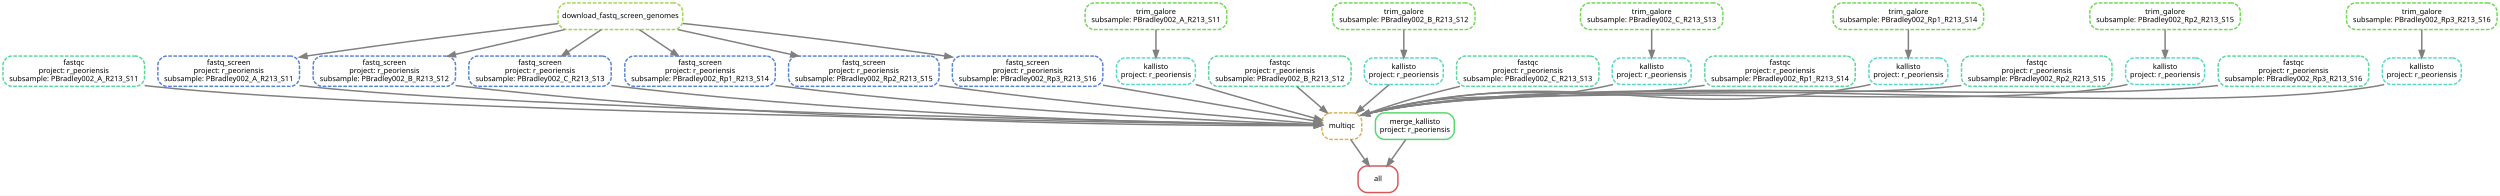
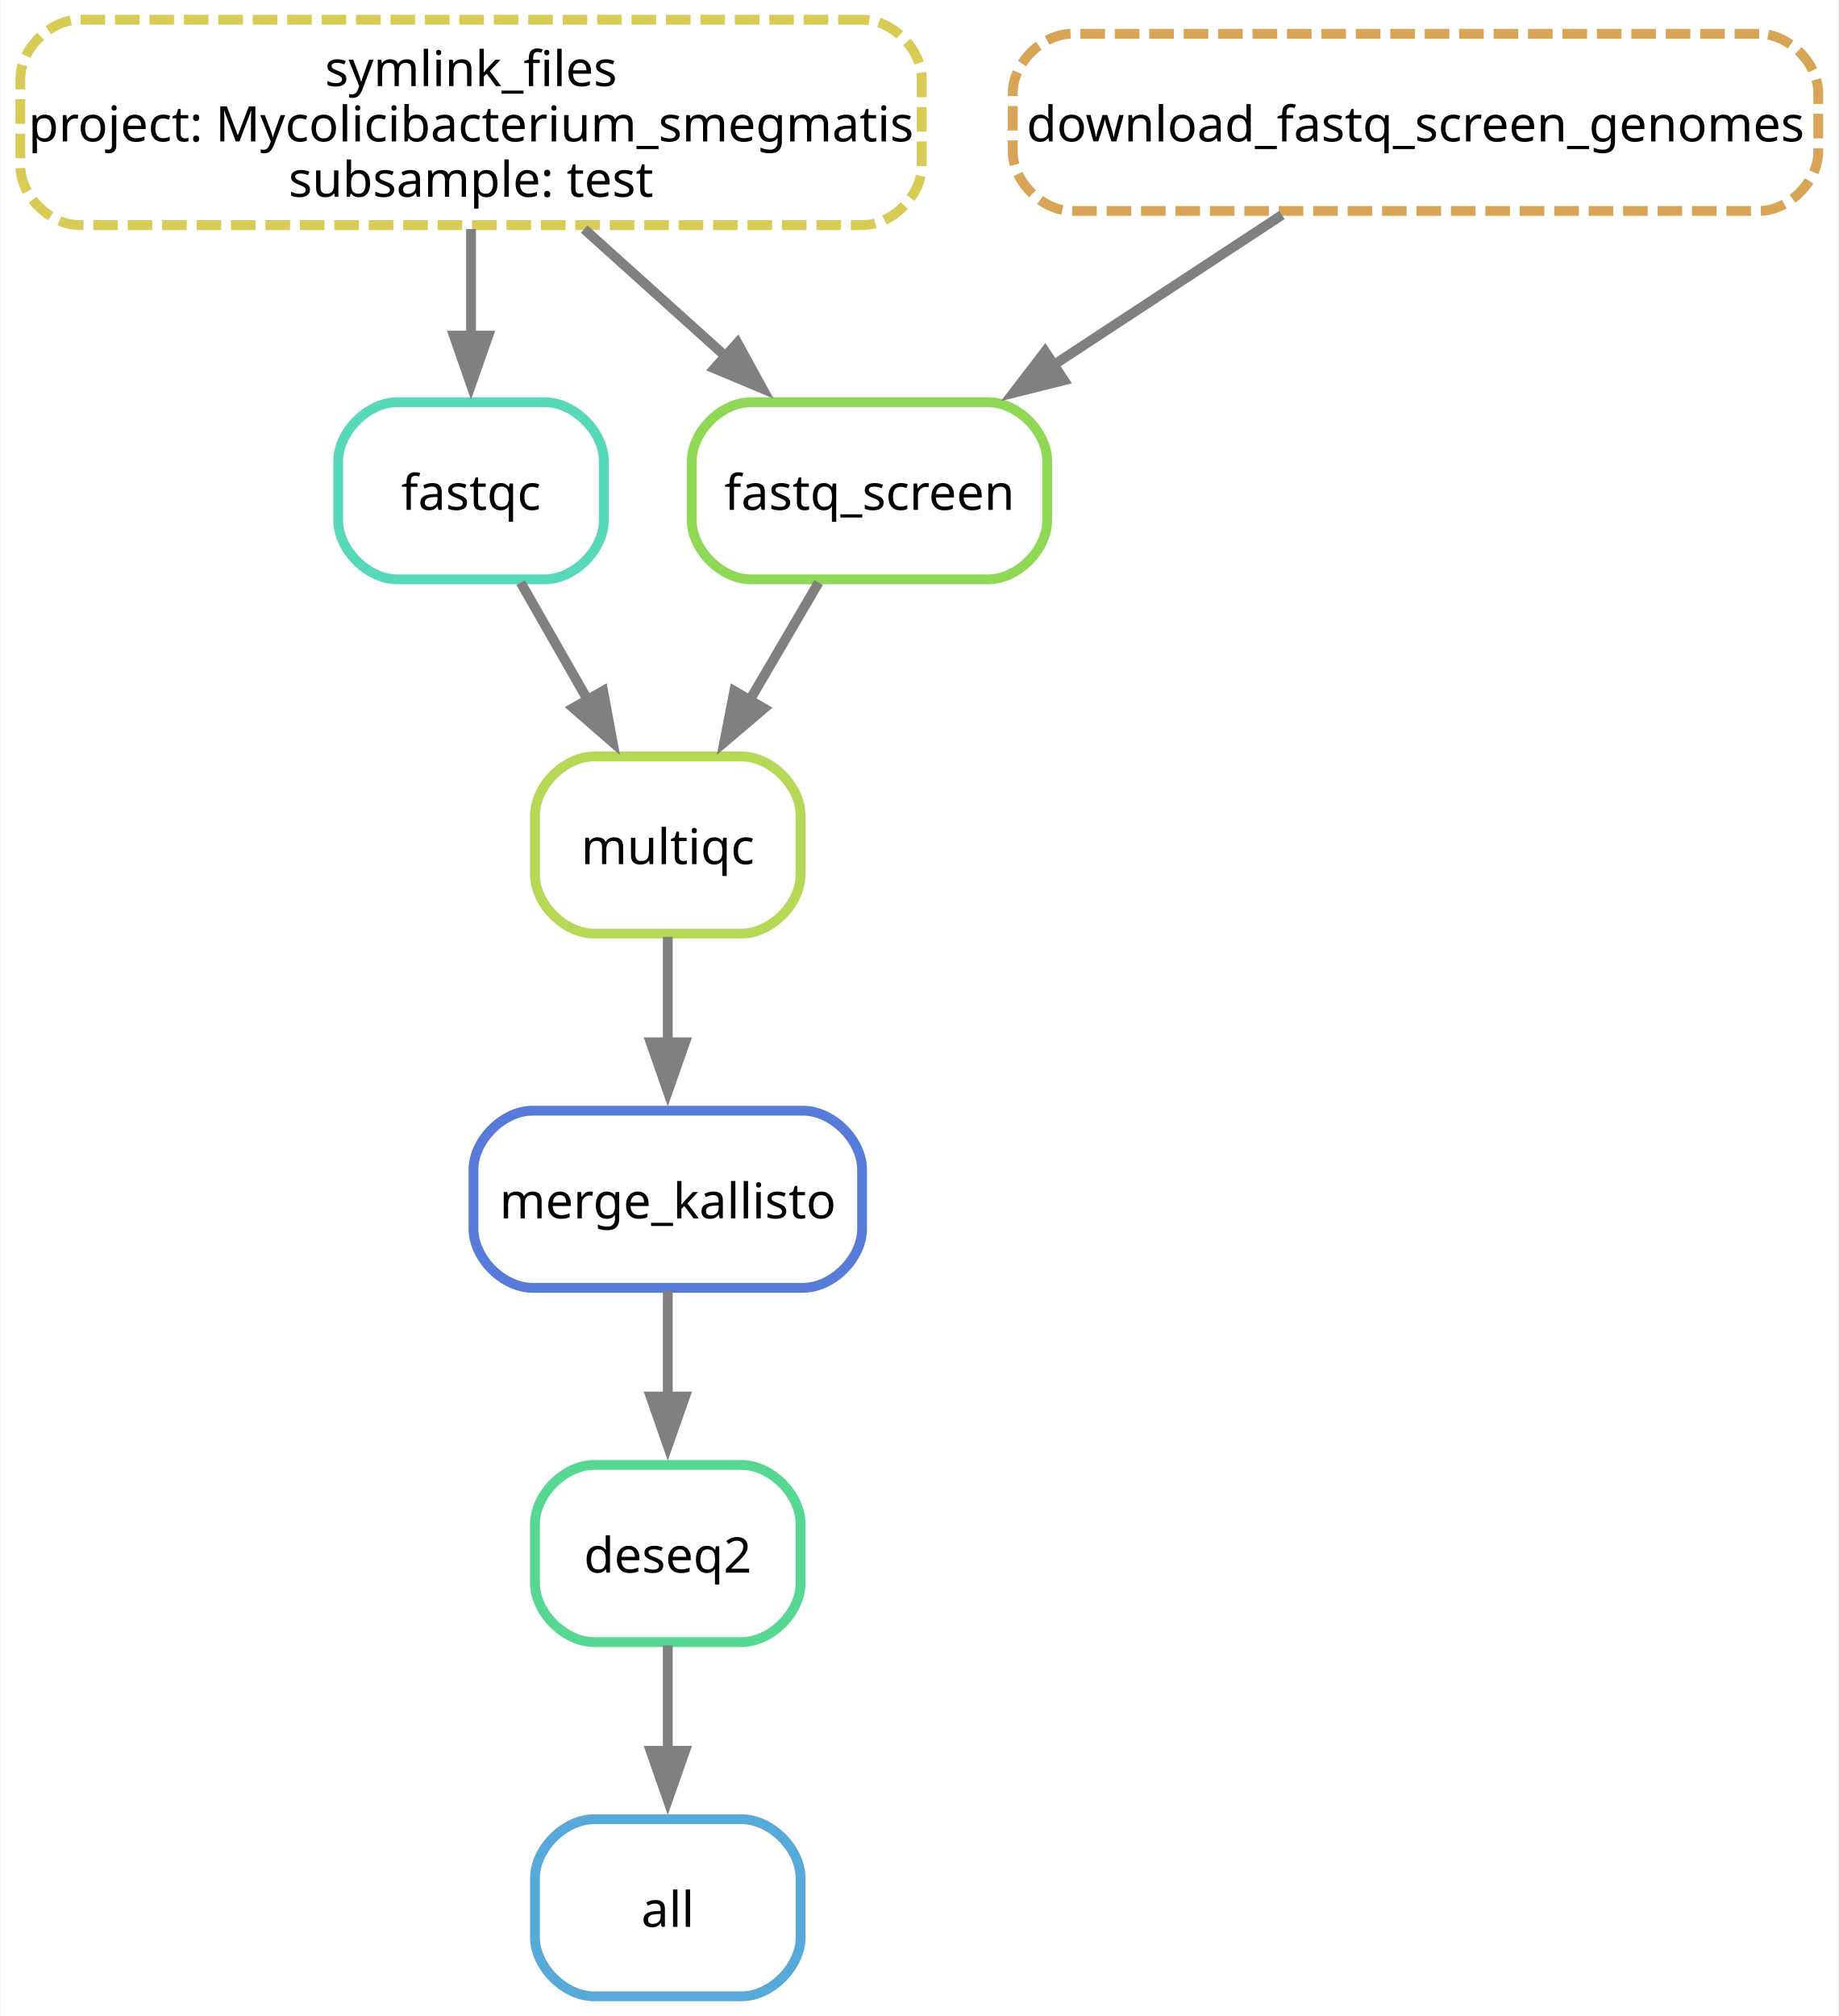
- <svg xmlns="http://www.w3.org/2000/svg" width="3389pt" height="265pt" viewBox="0.00 0.00 3389.00 265.00">
-   <g id="graph0" class="graph" transform="scale(1 1) rotate(0) translate(4 261)">
-     <polygon fill="white" stroke="transparent" points="-4,4 -4,-261 3385,-261 3385,4 -4,4" />
+ <svg xmlns="http://www.w3.org/2000/svg" width="374pt" height="410pt" viewBox="0.00 0.00 373.50 409.75">
+   <g id="graph0" class="graph" transform="scale(1 1) rotate(0) translate(4 405.75)">
+     <polygon fill="white" stroke="none" points="-4,4 -4,-405.75 369.5,-405.75 369.5,4 -4,4" />
    <g id="node1" class="node">
-       <path fill="none" stroke="#d85656" stroke-width="2" d="M1879,-36C1879,-36 1849,-36 1849,-36 1843,-36 1837,-30 1837,-24 1837,-24 1837,-12 1837,-12 1837,-6 1843,0 1849,0 1849,0 1879,0 1879,0 1885,0 1891,-6 1891,-12 1891,-12 1891,-24 1891,-24 1891,-30 1885,-36 1879,-36" />
-       <text text-anchor="middle" x="1864" y="-15.5" font-family="sans" font-size="10.00">all</text>
+       <path fill="none" stroke="#56a9d8" stroke-width="2" d="M146.62,-36C146.62,-36 116.62,-36 116.62,-36 110.62,-36 104.62,-30 104.62,-24 104.62,-24 104.62,-12 104.62,-12 104.62,-6 110.62,0 116.62,0 116.62,0 146.62,0 146.62,0 152.62,0 158.62,-6 158.62,-12 158.62,-12 158.62,-24 158.62,-24 158.62,-30 152.62,-36 146.62,-36" />
+       <text text-anchor="middle" x="131.62" y="-14.12" font-family="sans" font-size="10.00">all</text>
    </g>
    <g id="node2" class="node">
-       <path fill="none" stroke="#d8b456" stroke-width="2" stroke-dasharray="5,2" d="M1830,-108C1830,-108 1800,-108 1800,-108 1794,-108 1788,-102 1788,-96 1788,-96 1788,-84 1788,-84 1788,-78 1794,-72 1800,-72 1800,-72 1830,-72 1830,-72 1836,-72 1842,-78 1842,-84 1842,-84 1842,-96 1842,-96 1842,-102 1836,-108 1830,-108" />
-       <text text-anchor="middle" x="1815" y="-87.5" font-family="sans" font-size="10.00">multiqc</text>
+       <path fill="none" stroke="#56d892" stroke-width="2" d="M146.62,-108C146.62,-108 116.62,-108 116.62,-108 110.62,-108 104.62,-102 104.62,-96 104.62,-96 104.62,-84 104.62,-84 104.62,-78 110.62,-72 116.62,-72 116.62,-72 146.62,-72 146.62,-72 152.62,-72 158.62,-78 158.62,-84 158.62,-84 158.62,-96 158.62,-96 158.62,-102 152.62,-108 146.62,-108" />
+       <text text-anchor="middle" x="131.62" y="-86.12" font-family="sans" font-size="10.00">deseq2</text>
    </g>
    <g id="edge1" class="edge">
-       <path fill="none" stroke="grey" stroke-width="2" d="M1827.11,-71.7C1832.87,-63.47 1839.86,-53.48 1846.21,-44.42" />
-       <polygon fill="grey" stroke="grey" stroke-width="2" points="1849.16,-46.3 1852.03,-36.1 1843.42,-42.29 1849.16,-46.3" />
+       <path fill="none" stroke="grey" stroke-width="2" d="M131.62,-71.34C131.62,-64.75 131.62,-57.08 131.62,-49.67" />
+       <polygon fill="grey" stroke="grey" stroke-width="2" points="135.13,-49.9 131.62,-39.9 128.13,-49.9 135.13,-49.9" />
    </g>
    <g id="node3" class="node">
-       <path fill="none" stroke="#56d89a" stroke-width="2" stroke-dasharray="5,2" d="M180,-185C180,-185 12,-185 12,-185 6,-185 0,-179 0,-173 0,-173 0,-156 0,-156 0,-150 6,-144 12,-144 12,-144 180,-144 180,-144 186,-144 192,-150 192,-156 192,-156 192,-173 192,-173 192,-179 186,-185 180,-185" />
-       <text text-anchor="middle" x="96" y="-173" font-family="sans" font-size="10.00">fastqc</text>
-       <text text-anchor="middle" x="96" y="-162" font-family="sans" font-size="10.00">project: r_peoriensis</text>
-       <text text-anchor="middle" x="96" y="-151" font-family="sans" font-size="10.00">subsample: PBradley002_A_R213_S11</text>
+       <path fill="none" stroke="#567bd8" stroke-width="2" d="M159.12,-180C159.12,-180 104.12,-180 104.12,-180 98.12,-180 92.12,-174 92.12,-168 92.12,-168 92.12,-156 92.12,-156 92.12,-150 98.12,-144 104.12,-144 104.12,-144 159.12,-144 159.12,-144 165.12,-144 171.12,-150 171.12,-156 171.12,-156 171.12,-168 171.12,-168 171.12,-174 165.12,-180 159.12,-180" />
+       <text text-anchor="middle" x="131.62" y="-158.12" font-family="sans" font-size="10.00">merge_kallisto</text>
+     </g>
+     <g id="edge2" class="edge">
+       <path fill="none" stroke="grey" stroke-width="2" d="M131.62,-143.34C131.62,-136.75 131.62,-129.08 131.62,-121.67" />
+       <polygon fill="grey" stroke="grey" stroke-width="2" points="135.13,-121.9 131.62,-111.9 128.13,-121.9 135.13,-121.9" />
+     </g>
+     <g id="node4" class="node">
+       <path fill="none" stroke="#b6d856" stroke-width="2" d="M146.62,-252C146.62,-252 116.62,-252 116.62,-252 110.62,-252 104.62,-246 104.62,-240 104.62,-240 104.62,-228 104.62,-228 104.62,-222 110.62,-216 116.62,-216 116.62,-216 146.62,-216 146.62,-216 152.62,-216 158.62,-222 158.62,-228 158.62,-228 158.62,-240 158.62,-240 158.62,-246 152.62,-252 146.62,-252" />
+       <text text-anchor="middle" x="131.62" y="-230.12" font-family="sans" font-size="10.00">multiqc</text>
    </g>
    <g id="edge3" class="edge">
-       <path fill="none" stroke="grey" stroke-width="2" d="M192.04,-145.06C195.06,-144.68 198.05,-144.32 201,-144 521.19,-109.21 1566.68,-94.18 1777.68,-91.46" />
-       <polygon fill="grey" stroke="grey" stroke-width="2" points="1777.97,-94.96 1787.92,-91.33 1777.88,-87.96 1777.97,-94.96" />
+       <path fill="none" stroke="grey" stroke-width="2" d="M131.62,-215.34C131.62,-208.75 131.62,-201.08 131.62,-193.67" />
+       <polygon fill="grey" stroke="grey" stroke-width="2" points="135.13,-193.9 131.62,-183.9 128.13,-193.9 135.13,-193.9" />
    </g>
-     <g id="node4" class="node">
-       <path fill="none" stroke="#5682d8" stroke-width="2" stroke-dasharray="5,2" d="M390,-185C390,-185 222,-185 222,-185 216,-185 210,-179 210,-173 210,-173 210,-156 210,-156 210,-150 216,-144 222,-144 222,-144 390,-144 390,-144 396,-144 402,-150 402,-156 402,-156 402,-173 402,-173 402,-179 396,-185 390,-185" />
-       <text text-anchor="middle" x="306" y="-173" font-family="sans" font-size="10.00">fastq_screen</text>
-       <text text-anchor="middle" x="306" y="-162" font-family="sans" font-size="10.00">project: r_peoriensis</text>
-       <text text-anchor="middle" x="306" y="-151" font-family="sans" font-size="10.00">subsample: PBradley002_A_R213_S11</text>
+     <g id="node5" class="node">
+       <path fill="none" stroke="#56d8b9" stroke-width="2" d="M106.62,-324C106.62,-324 76.62,-324 76.62,-324 70.62,-324 64.62,-318 64.62,-312 64.62,-312 64.62,-300 64.62,-300 64.62,-294 70.62,-288 76.62,-288 76.62,-288 106.62,-288 106.62,-288 112.62,-288 118.62,-294 118.62,-300 118.62,-300 118.62,-312 118.62,-312 118.62,-318 112.62,-324 106.62,-324" />
+       <text text-anchor="middle" x="91.62" y="-302.12" font-family="sans" font-size="10.00">fastqc</text>
    </g>
    <g id="edge4" class="edge">
-       <path fill="none" stroke="grey" stroke-width="2" d="M402.05,-145.08C405.06,-144.69 408.05,-144.33 411,-144 687.15,-113.31 1583.69,-95.27 1777.74,-91.67" />
-       <polygon fill="grey" stroke="grey" stroke-width="2" points="1778.05,-95.16 1787.98,-91.48 1777.92,-88.17 1778.05,-95.16" />
-     </g>
-     <g id="node5" class="node">
-       <path fill="none" stroke="#9fd856" stroke-width="2" stroke-dasharray="5,2" d="M909.5,-257C909.5,-257 764.5,-257 764.5,-257 758.5,-257 752.5,-251 752.5,-245 752.5,-245 752.5,-233 752.5,-233 752.5,-227 758.5,-221 764.5,-221 764.5,-221 909.5,-221 909.5,-221 915.5,-221 921.5,-227 921.5,-233 921.5,-233 921.5,-245 921.5,-245 921.5,-251 915.5,-257 909.5,-257" />
-       <text text-anchor="middle" x="837" y="-236.5" font-family="sans" font-size="10.00">download_fastq_screen_genomes</text>
-     </g>
-     <g id="edge21" class="edge">
-       <path fill="none" stroke="grey" stroke-width="2" d="M752.33,-228.98C668.48,-219.7 536.22,-204.13 412.15,-185.13" />
-       <polygon fill="grey" stroke="grey" stroke-width="2" points="412.51,-181.65 402.09,-183.58 411.44,-188.57 412.51,-181.65" />
-     </g>
-     <g id="node9" class="node">
-       <path fill="none" stroke="#5682d8" stroke-width="2" stroke-dasharray="5,2" d="M601.5,-185C601.5,-185 432.5,-185 432.5,-185 426.5,-185 420.5,-179 420.5,-173 420.5,-173 420.5,-156 420.5,-156 420.5,-150 426.5,-144 432.5,-144 432.5,-144 601.5,-144 601.5,-144 607.5,-144 613.5,-150 613.5,-156 613.5,-156 613.5,-173 613.5,-173 613.5,-179 607.5,-185 601.5,-185" />
-       <text text-anchor="middle" x="517" y="-173" font-family="sans" font-size="10.00">fastq_screen</text>
-       <text text-anchor="middle" x="517" y="-162" font-family="sans" font-size="10.00">project: r_peoriensis</text>
-       <text text-anchor="middle" x="517" y="-151" font-family="sans" font-size="10.00">subsample: PBradley002_B_R213_S12</text>
-     </g>
-     <g id="edge23" class="edge">
-       <path fill="none" stroke="grey" stroke-width="2" d="M761.57,-220.91C717.24,-210.87 660.74,-198.07 613.23,-187.3" />
-       <polygon fill="grey" stroke="grey" stroke-width="2" points="613.76,-183.83 603.23,-185.04 612.21,-190.66 613.76,-183.83" />
-     </g>
-     <g id="node13" class="node">
-       <path fill="none" stroke="#5682d8" stroke-width="2" stroke-dasharray="5,2" d="M812.5,-185C812.5,-185 643.5,-185 643.5,-185 637.5,-185 631.5,-179 631.5,-173 631.5,-173 631.5,-156 631.5,-156 631.5,-150 637.5,-144 643.5,-144 643.5,-144 812.5,-144 812.5,-144 818.5,-144 824.5,-150 824.5,-156 824.5,-156 824.5,-173 824.5,-173 824.5,-179 818.5,-185 812.5,-185" />
-       <text text-anchor="middle" x="728" y="-173" font-family="sans" font-size="10.00">fastq_screen</text>
-       <text text-anchor="middle" x="728" y="-162" font-family="sans" font-size="10.00">project: r_peoriensis</text>
-       <text text-anchor="middle" x="728" y="-151" font-family="sans" font-size="10.00">subsample: PBradley002_C_R213_S13</text>
-     </g>
-     <g id="edge25" class="edge">
-       <path fill="none" stroke="grey" stroke-width="2" d="M811.17,-220.82C797.7,-211.86 780.96,-200.72 766.03,-190.8" />
-       <polygon fill="grey" stroke="grey" stroke-width="2" points="767.76,-187.74 757.5,-185.12 763.88,-193.57 767.76,-187.74" />
-     </g>
-     <g id="node17" class="node">
-       <path fill="none" stroke="#5682d8" stroke-width="2" stroke-dasharray="5,2" d="M1035,-185C1035,-185 855,-185 855,-185 849,-185 843,-179 843,-173 843,-173 843,-156 843,-156 843,-150 849,-144 855,-144 855,-144 1035,-144 1035,-144 1041,-144 1047,-150 1047,-156 1047,-156 1047,-173 1047,-173 1047,-179 1041,-185 1035,-185" />
-       <text text-anchor="middle" x="945" y="-173" font-family="sans" font-size="10.00">fastq_screen</text>
-       <text text-anchor="middle" x="945" y="-162" font-family="sans" font-size="10.00">project: r_peoriensis</text>
-       <text text-anchor="middle" x="945" y="-151" font-family="sans" font-size="10.00">subsample: PBradley002_Rp1_R213_S14</text>
-     </g>
-     <g id="edge27" class="edge">
-       <path fill="none" stroke="grey" stroke-width="2" d="M862.59,-220.82C875.94,-211.86 892.53,-200.72 907.31,-190.8" />
-       <polygon fill="grey" stroke="grey" stroke-width="2" points="909.42,-193.6 915.77,-185.12 905.52,-187.79 909.42,-193.6" />
-     </g>
-     <g id="node21" class="node">
-       <path fill="none" stroke="#5682d8" stroke-width="2" stroke-dasharray="5,2" d="M1257,-185C1257,-185 1077,-185 1077,-185 1071,-185 1065,-179 1065,-173 1065,-173 1065,-156 1065,-156 1065,-150 1071,-144 1077,-144 1077,-144 1257,-144 1257,-144 1263,-144 1269,-150 1269,-156 1269,-156 1269,-173 1269,-173 1269,-179 1263,-185 1257,-185" />
-       <text text-anchor="middle" x="1167" y="-173" font-family="sans" font-size="10.00">fastq_screen</text>
-       <text text-anchor="middle" x="1167" y="-162" font-family="sans" font-size="10.00">project: r_peoriensis</text>
-       <text text-anchor="middle" x="1167" y="-151" font-family="sans" font-size="10.00">subsample: PBradley002_Rp2_R213_S15</text>
-     </g>
-     <g id="edge29" class="edge">
-       <path fill="none" stroke="grey" stroke-width="2" d="M914.79,-220.91C960.6,-210.84 1019.01,-198.01 1068.07,-187.23" />
-       <polygon fill="grey" stroke="grey" stroke-width="2" points="1069.06,-190.6 1078.08,-185.04 1067.56,-183.76 1069.06,-190.6" />
-     </g>
-     <g id="node25" class="node">
-       <path fill="none" stroke="#5682d8" stroke-width="2" stroke-dasharray="5,2" d="M1479,-185C1479,-185 1299,-185 1299,-185 1293,-185 1287,-179 1287,-173 1287,-173 1287,-156 1287,-156 1287,-150 1293,-144 1299,-144 1299,-144 1479,-144 1479,-144 1485,-144 1491,-150 1491,-156 1491,-156 1491,-173 1491,-173 1491,-179 1485,-185 1479,-185" />
-       <text text-anchor="middle" x="1389" y="-173" font-family="sans" font-size="10.00">fastq_screen</text>
-       <text text-anchor="middle" x="1389" y="-162" font-family="sans" font-size="10.00">project: r_peoriensis</text>
-       <text text-anchor="middle" x="1389" y="-151" font-family="sans" font-size="10.00">subsample: PBradley002_Rp3_R213_S16</text>
-     </g>
-     <g id="edge31" class="edge">
-       <path fill="none" stroke="grey" stroke-width="2" d="M921.72,-229.2C1008.39,-219.88 1147.15,-204.09 1276.71,-185.15" />
-       <polygon fill="grey" stroke="grey" stroke-width="2" points="1277.43,-188.58 1286.82,-183.67 1276.41,-181.66 1277.43,-188.58" />
+       <path fill="none" stroke="grey" stroke-width="2" d="M101.72,-287.34C105.76,-280.26 110.53,-271.92 115.05,-264" />
+       <polygon fill="grey" stroke="grey" stroke-width="2" points="118.47,-265.32 120.4,-254.9 112.4,-261.85 118.47,-265.32" />
    </g>
    <g id="node6" class="node">
-       <path fill="none" stroke="#56d8c9" stroke-width="2" stroke-dasharray="5,2" d="M1604.5,-182.5C1604.5,-182.5 1521.5,-182.5 1521.5,-182.5 1515.5,-182.5 1509.5,-176.5 1509.5,-170.5 1509.5,-170.5 1509.5,-158.5 1509.5,-158.5 1509.5,-152.5 1515.5,-146.5 1521.5,-146.5 1521.5,-146.5 1604.5,-146.5 1604.5,-146.5 1610.5,-146.5 1616.5,-152.5 1616.5,-158.5 1616.5,-158.5 1616.5,-170.5 1616.5,-170.5 1616.5,-176.5 1610.5,-182.5 1604.5,-182.5" />
-       <text text-anchor="middle" x="1563" y="-167.5" font-family="sans" font-size="10.00">kallisto</text>
-       <text text-anchor="middle" x="1563" y="-156.5" font-family="sans" font-size="10.00">project: r_peoriensis</text>
+       <path fill="none" stroke="#d8cb56" stroke-width="2" stroke-dasharray="5,2" d="M171.25,-401.75C171.25,-401.75 12,-401.75 12,-401.75 6,-401.75 0,-395.75 0,-389.75 0,-389.75 0,-372 0,-372 0,-366 6,-360 12,-360 12,-360 171.25,-360 171.25,-360 177.25,-360 183.25,-366 183.25,-372 183.25,-372 183.25,-389.75 183.25,-389.75 183.25,-395.75 177.25,-401.75 171.25,-401.75" />
+       <text text-anchor="middle" x="91.62" y="-388.25" font-family="sans" font-size="10.00">symlink_files</text>
+       <text text-anchor="middle" x="91.62" y="-377" font-family="sans" font-size="10.00">project: Mycolicibacterium_smegmatis</text>
+       <text text-anchor="middle" x="91.62" y="-365.75" font-family="sans" font-size="10.00">subsample: test</text>
+     </g>
+     <g id="edge6" class="edge">
+       <path fill="none" stroke="grey" stroke-width="2" d="M91.62,-359.19C91.62,-352.43 91.62,-344.79 91.62,-337.47" />
+       <polygon fill="grey" stroke="grey" stroke-width="2" points="95.13,-337.53 91.62,-327.53 88.13,-337.53 95.13,-337.53" />
+     </g>
+     <g id="node7" class="node">
+       <path fill="none" stroke="#8fd856" stroke-width="2" d="M196.75,-324C196.75,-324 148.5,-324 148.5,-324 142.5,-324 136.5,-318 136.5,-312 136.5,-312 136.5,-300 136.5,-300 136.5,-294 142.5,-288 148.5,-288 148.5,-288 196.75,-288 196.75,-288 202.75,-288 208.75,-294 208.75,-300 208.75,-300 208.75,-312 208.75,-312 208.75,-318 202.75,-324 196.75,-324" />
+       <text text-anchor="middle" x="172.62" y="-302.12" font-family="sans" font-size="10.00">fastq_screen</text>
+     </g>
+     <g id="edge8" class="edge">
+       <path fill="none" stroke="grey" stroke-width="2" d="M114.62,-359.19C123.58,-351.13 133.95,-341.8 143.42,-333.28" />
+       <polygon fill="grey" stroke="grey" stroke-width="2" points="145.78,-336.06 150.87,-326.77 141.1,-330.86 145.78,-336.06" />
    </g>
    <g id="edge5" class="edge">
-       <path fill="none" stroke="grey" stroke-width="2" d="M1616.74,-146.48C1619.53,-145.63 1622.3,-144.8 1625,-144 1678.04,-128.27 1739.81,-111.28 1778.16,-100.89" />
-       <polygon fill="grey" stroke="grey" stroke-width="2" points="1779.12,-104.26 1787.86,-98.27 1777.29,-97.5 1779.12,-104.26" />
-     </g>
-     <g id="node7" class="node">
-       <path fill="none" stroke="#70d856" stroke-width="2" stroke-dasharray="5,2" d="M1647,-257C1647,-257 1479,-257 1479,-257 1473,-257 1467,-251 1467,-245 1467,-245 1467,-233 1467,-233 1467,-227 1473,-221 1479,-221 1479,-221 1647,-221 1647,-221 1653,-221 1659,-227 1659,-233 1659,-233 1659,-245 1659,-245 1659,-251 1653,-257 1647,-257" />
-       <text text-anchor="middle" x="1563" y="-242" font-family="sans" font-size="10.00">trim_galore</text>
-       <text text-anchor="middle" x="1563" y="-231" font-family="sans" font-size="10.00">subsample: PBradley002_A_R213_S11</text>
-     </g>
-     <g id="edge22" class="edge">
-       <path fill="none" stroke="grey" stroke-width="2" d="M1563,-220.82C1563,-212.42 1563,-202.12 1563,-192.69" />
-       <polygon fill="grey" stroke="grey" stroke-width="2" points="1566.5,-192.56 1563,-182.56 1559.5,-192.56 1566.5,-192.56" />
+       <path fill="none" stroke="grey" stroke-width="2" d="M162.28,-287.34C158.13,-280.26 153.25,-271.92 148.61,-264" />
+       <polygon fill="grey" stroke="grey" stroke-width="2" points="151.18,-261.76 143.11,-254.9 145.14,-265.3 151.18,-261.76" />
    </g>
    <g id="node8" class="node">
-       <path fill="none" stroke="#56d89a" stroke-width="2" stroke-dasharray="5,2" d="M1815.5,-185C1815.5,-185 1646.5,-185 1646.5,-185 1640.5,-185 1634.5,-179 1634.5,-173 1634.5,-173 1634.5,-156 1634.5,-156 1634.5,-150 1640.5,-144 1646.5,-144 1646.5,-144 1815.5,-144 1815.5,-144 1821.5,-144 1827.5,-150 1827.5,-156 1827.5,-156 1827.5,-173 1827.5,-173 1827.5,-179 1821.5,-185 1815.5,-185" />
-       <text text-anchor="middle" x="1731" y="-173" font-family="sans" font-size="10.00">fastqc</text>
-       <text text-anchor="middle" x="1731" y="-162" font-family="sans" font-size="10.00">project: r_peoriensis</text>
-       <text text-anchor="middle" x="1731" y="-151" font-family="sans" font-size="10.00">subsample: PBradley002_B_R213_S12</text>
-     </g>
-     <g id="edge6" class="edge">
-       <path fill="none" stroke="grey" stroke-width="2" d="M1753.95,-143.69C1764.35,-134.72 1776.72,-124.04 1787.6,-114.65" />
-       <polygon fill="grey" stroke="grey" stroke-width="2" points="1789.93,-117.26 1795.21,-108.08 1785.36,-111.96 1789.93,-117.26" />
+       <path fill="none" stroke="#d8a456" stroke-width="2" stroke-dasharray="5,2" d="M353.5,-398.88C353.5,-398.88 213.75,-398.88 213.75,-398.88 207.75,-398.88 201.75,-392.88 201.75,-386.88 201.75,-386.88 201.75,-374.88 201.75,-374.88 201.75,-368.88 207.75,-362.88 213.75,-362.88 213.75,-362.88 353.5,-362.88 353.5,-362.88 359.5,-362.88 365.5,-368.88 365.5,-374.88 365.5,-374.88 365.5,-386.88 365.5,-386.88 365.5,-392.88 359.5,-398.88 353.5,-398.88" />
+       <text text-anchor="middle" x="283.62" y="-377" font-family="sans" font-size="10.00">download_fastq_screen_genomes</text>
    </g>
    <g id="edge7" class="edge">
-       <path fill="none" stroke="grey" stroke-width="2" d="M613.61,-145.03C616.44,-144.66 619.24,-144.32 622,-144 1074.63,-92.17 1629.25,-90.27 1777.24,-90.77" />
-       <polygon fill="grey" stroke="grey" stroke-width="2" points="1777.57,-94.27 1787.58,-90.81 1777.59,-87.27 1777.57,-94.27" />
-     </g>
-     <g id="node10" class="node">
-       <path fill="none" stroke="#56d8c9" stroke-width="2" stroke-dasharray="5,2" d="M1940.5,-182.5C1940.5,-182.5 1857.5,-182.5 1857.5,-182.5 1851.5,-182.5 1845.5,-176.5 1845.5,-170.5 1845.5,-170.5 1845.5,-158.5 1845.5,-158.5 1845.5,-152.5 1851.5,-146.5 1857.5,-146.5 1857.5,-146.5 1940.5,-146.5 1940.5,-146.5 1946.5,-146.5 1952.5,-152.5 1952.5,-158.5 1952.5,-158.5 1952.5,-170.5 1952.5,-170.5 1952.5,-176.5 1946.5,-182.5 1940.5,-182.5" />
-       <text text-anchor="middle" x="1899" y="-167.5" font-family="sans" font-size="10.00">kallisto</text>
-       <text text-anchor="middle" x="1899" y="-156.5" font-family="sans" font-size="10.00">project: r_peoriensis</text>
-     </g>
-     <g id="edge8" class="edge">
-       <path fill="none" stroke="grey" stroke-width="2" d="M1879.09,-146.32C1868.21,-136.93 1854.57,-125.15 1842.67,-114.88" />
-       <polygon fill="grey" stroke="grey" stroke-width="2" points="1844.62,-111.94 1834.76,-108.06 1840.05,-117.24 1844.62,-111.94" />
-     </g>
-     <g id="node11" class="node">
-       <path fill="none" stroke="#70d856" stroke-width="2" stroke-dasharray="5,2" d="M1983.5,-257C1983.5,-257 1814.5,-257 1814.5,-257 1808.5,-257 1802.5,-251 1802.5,-245 1802.5,-245 1802.5,-233 1802.5,-233 1802.5,-227 1808.5,-221 1814.5,-221 1814.5,-221 1983.5,-221 1983.5,-221 1989.5,-221 1995.5,-227 1995.5,-233 1995.5,-233 1995.5,-245 1995.5,-245 1995.5,-251 1989.5,-257 1983.5,-257" />
-       <text text-anchor="middle" x="1899" y="-242" font-family="sans" font-size="10.00">trim_galore</text>
-       <text text-anchor="middle" x="1899" y="-231" font-family="sans" font-size="10.00">subsample: PBradley002_B_R213_S12</text>
-     </g>
-     <g id="edge24" class="edge">
-       <path fill="none" stroke="grey" stroke-width="2" d="M1899,-220.82C1899,-212.42 1899,-202.12 1899,-192.69" />
-       <polygon fill="grey" stroke="grey" stroke-width="2" points="1902.5,-192.56 1899,-182.56 1895.5,-192.56 1902.5,-192.56" />
-     </g>
-     <g id="node12" class="node">
-       <path fill="none" stroke="#56d89a" stroke-width="2" stroke-dasharray="5,2" d="M2151.5,-185C2151.5,-185 1982.5,-185 1982.5,-185 1976.5,-185 1970.5,-179 1970.5,-173 1970.5,-173 1970.5,-156 1970.5,-156 1970.5,-150 1976.5,-144 1982.5,-144 1982.5,-144 2151.5,-144 2151.5,-144 2157.5,-144 2163.5,-150 2163.5,-156 2163.5,-156 2163.5,-173 2163.5,-173 2163.5,-179 2157.5,-185 2151.5,-185" />
-       <text text-anchor="middle" x="2067" y="-173" font-family="sans" font-size="10.00">fastqc</text>
-       <text text-anchor="middle" x="2067" y="-162" font-family="sans" font-size="10.00">project: r_peoriensis</text>
-       <text text-anchor="middle" x="2067" y="-151" font-family="sans" font-size="10.00">subsample: PBradley002_C_R213_S13</text>
-     </g>
-     <g id="edge9" class="edge">
-       <path fill="none" stroke="grey" stroke-width="2" d="M1975.19,-143.98C1938.95,-135.3 1896.97,-124.04 1851.94,-108.03" />
-       <polygon fill="grey" stroke="grey" stroke-width="2" points="1852.88,-104.65 1842.29,-104.54 1850.5,-111.23 1852.88,-104.65" />
-     </g>
-     <g id="edge10" class="edge">
-       <path fill="none" stroke="grey" stroke-width="2" d="M824.69,-145.19C827.82,-144.76 830.93,-144.36 834,-144 1200.14,-100.61 1647.43,-92.71 1777.74,-91.3" />
-       <polygon fill="grey" stroke="grey" stroke-width="2" points="1778.01,-94.8 1787.97,-91.19 1777.94,-87.8 1778.01,-94.8" />
-     </g>
-     <g id="node14" class="node">
-       <path fill="none" stroke="#56d8c9" stroke-width="2" stroke-dasharray="5,2" d="M2276.5,-182.5C2276.5,-182.5 2193.5,-182.5 2193.5,-182.5 2187.5,-182.5 2181.5,-176.5 2181.5,-170.5 2181.5,-170.5 2181.5,-158.5 2181.5,-158.5 2181.5,-152.5 2187.5,-146.5 2193.5,-146.5 2193.5,-146.5 2276.5,-146.5 2276.5,-146.5 2282.5,-146.5 2288.5,-152.5 2288.5,-158.5 2288.5,-158.5 2288.5,-170.5 2288.5,-170.5 2288.5,-176.5 2282.5,-182.5 2276.5,-182.5" />
-       <text text-anchor="middle" x="2235" y="-167.5" font-family="sans" font-size="10.00">kallisto</text>
-       <text text-anchor="middle" x="2235" y="-156.5" font-family="sans" font-size="10.00">project: r_peoriensis</text>
-     </g>
-     <g id="edge11" class="edge">
-       <path fill="none" stroke="grey" stroke-width="2" d="M2182.6,-146.47C2179.03,-145.56 2175.47,-144.73 2172,-144 2034.63,-115.3 1991.06,-145.75 1851.9,-107.69" />
-       <polygon fill="grey" stroke="grey" stroke-width="2" points="1852.73,-104.29 1842.16,-104.96 1850.84,-111.03 1852.73,-104.29" />
-     </g>
-     <g id="node15" class="node">
-       <path fill="none" stroke="#70d856" stroke-width="2" stroke-dasharray="5,2" d="M2319.5,-257C2319.5,-257 2150.5,-257 2150.5,-257 2144.5,-257 2138.5,-251 2138.5,-245 2138.5,-245 2138.5,-233 2138.5,-233 2138.5,-227 2144.5,-221 2150.5,-221 2150.5,-221 2319.5,-221 2319.5,-221 2325.5,-221 2331.5,-227 2331.5,-233 2331.5,-233 2331.5,-245 2331.5,-245 2331.5,-251 2325.5,-257 2319.5,-257" />
-       <text text-anchor="middle" x="2235" y="-242" font-family="sans" font-size="10.00">trim_galore</text>
-       <text text-anchor="middle" x="2235" y="-231" font-family="sans" font-size="10.00">subsample: PBradley002_C_R213_S13</text>
-     </g>
-     <g id="edge26" class="edge">
-       <path fill="none" stroke="grey" stroke-width="2" d="M2235,-220.82C2235,-212.42 2235,-202.12 2235,-192.69" />
-       <polygon fill="grey" stroke="grey" stroke-width="2" points="2238.5,-192.56 2235,-182.56 2231.5,-192.56 2238.5,-192.56" />
-     </g>
-     <g id="node16" class="node">
-       <path fill="none" stroke="#56d89a" stroke-width="2" stroke-dasharray="5,2" d="M2499,-185C2499,-185 2319,-185 2319,-185 2313,-185 2307,-179 2307,-173 2307,-173 2307,-156 2307,-156 2307,-150 2313,-144 2319,-144 2319,-144 2499,-144 2499,-144 2505,-144 2511,-150 2511,-156 2511,-156 2511,-173 2511,-173 2511,-179 2505,-185 2499,-185" />
-       <text text-anchor="middle" x="2409" y="-173" font-family="sans" font-size="10.00">fastqc</text>
-       <text text-anchor="middle" x="2409" y="-162" font-family="sans" font-size="10.00">project: r_peoriensis</text>
-       <text text-anchor="middle" x="2409" y="-151" font-family="sans" font-size="10.00">subsample: PBradley002_Rp1_R213_S14</text>
-     </g>
-     <g id="edge12" class="edge">
-       <path fill="none" stroke="grey" stroke-width="2" d="M2306.82,-145.31C2303.51,-144.85 2300.23,-144.41 2297,-144 2103,-119.33 2045.06,-157.97 1852.02,-107.68" />
-       <polygon fill="grey" stroke="grey" stroke-width="2" points="1852.69,-104.23 1842.13,-105.05 1850.9,-111 1852.69,-104.23" />
-     </g>
-     <g id="edge13" class="edge">
-       <path fill="none" stroke="grey" stroke-width="2" d="M1047.16,-145.14C1050.13,-144.74 1053.09,-144.36 1056,-144 1331.66,-110.25 1666.48,-96.19 1777.35,-92.24" />
-       <polygon fill="grey" stroke="grey" stroke-width="2" points="1777.8,-95.73 1787.67,-91.88 1777.56,-88.73 1777.8,-95.73" />
-     </g>
-     <g id="node18" class="node">
-       <path fill="none" stroke="#56d8c9" stroke-width="2" stroke-dasharray="5,2" d="M2624.5,-182.5C2624.5,-182.5 2541.5,-182.5 2541.5,-182.5 2535.5,-182.5 2529.5,-176.5 2529.5,-170.5 2529.5,-170.5 2529.5,-158.5 2529.5,-158.5 2529.5,-152.5 2535.5,-146.5 2541.5,-146.5 2541.5,-146.5 2624.5,-146.5 2624.5,-146.5 2630.5,-146.5 2636.5,-152.5 2636.5,-158.5 2636.5,-158.5 2636.5,-170.5 2636.5,-170.5 2636.5,-176.5 2630.5,-182.5 2624.5,-182.5" />
-       <text text-anchor="middle" x="2583" y="-167.5" font-family="sans" font-size="10.00">kallisto</text>
-       <text text-anchor="middle" x="2583" y="-156.5" font-family="sans" font-size="10.00">project: r_peoriensis</text>
-     </g>
-     <g id="edge14" class="edge">
-       <path fill="none" stroke="grey" stroke-width="2" d="M2531.68,-146.49C2527.76,-145.53 2523.83,-144.69 2520,-144 2230.18,-92.17 2141.68,-178.95 1852.06,-107.63" />
-       <polygon fill="grey" stroke="grey" stroke-width="2" points="1852.66,-104.17 1842.11,-105.13 1850.96,-110.96 1852.66,-104.17" />
-     </g>
-     <g id="node19" class="node">
-       <path fill="none" stroke="#70d856" stroke-width="2" stroke-dasharray="5,2" d="M2673,-257C2673,-257 2493,-257 2493,-257 2487,-257 2481,-251 2481,-245 2481,-245 2481,-233 2481,-233 2481,-227 2487,-221 2493,-221 2493,-221 2673,-221 2673,-221 2679,-221 2685,-227 2685,-233 2685,-233 2685,-245 2685,-245 2685,-251 2679,-257 2673,-257" />
-       <text text-anchor="middle" x="2583" y="-242" font-family="sans" font-size="10.00">trim_galore</text>
-       <text text-anchor="middle" x="2583" y="-231" font-family="sans" font-size="10.00">subsample: PBradley002_Rp1_R213_S14</text>
-     </g>
-     <g id="edge28" class="edge">
-       <path fill="none" stroke="grey" stroke-width="2" d="M2583,-220.82C2583,-212.42 2583,-202.12 2583,-192.69" />
-       <polygon fill="grey" stroke="grey" stroke-width="2" points="2586.5,-192.56 2583,-182.56 2579.5,-192.56 2586.5,-192.56" />
-     </g>
-     <g id="node20" class="node">
-       <path fill="none" stroke="#56d89a" stroke-width="2" stroke-dasharray="5,2" d="M2847,-185C2847,-185 2667,-185 2667,-185 2661,-185 2655,-179 2655,-173 2655,-173 2655,-156 2655,-156 2655,-150 2661,-144 2667,-144 2667,-144 2847,-144 2847,-144 2853,-144 2859,-150 2859,-156 2859,-156 2859,-173 2859,-173 2859,-179 2853,-185 2847,-185" />
-       <text text-anchor="middle" x="2757" y="-173" font-family="sans" font-size="10.00">fastqc</text>
-       <text text-anchor="middle" x="2757" y="-162" font-family="sans" font-size="10.00">project: r_peoriensis</text>
-       <text text-anchor="middle" x="2757" y="-151" font-family="sans" font-size="10.00">subsample: PBradley002_Rp2_R213_S15</text>
-     </g>
-     <g id="edge15" class="edge">
-       <path fill="none" stroke="grey" stroke-width="2" d="M2654.84,-145.16C2651.52,-144.74 2648.24,-144.35 2645,-144 2472.51,-125.15 2038.06,-149.65 1851.86,-107.49" />
-       <polygon fill="grey" stroke="grey" stroke-width="2" points="1852.64,-104.08 1842.1,-105.16 1851.02,-110.89 1852.64,-104.08" />
-     </g>
-     <g id="edge16" class="edge">
-       <path fill="none" stroke="grey" stroke-width="2" d="M1269.17,-145.25C1272.14,-144.82 1275.09,-144.4 1278,-144 1464.89,-118.4 1689.99,-100.28 1777.58,-93.71" />
-       <polygon fill="grey" stroke="grey" stroke-width="2" points="1778.1,-97.19 1787.81,-92.95 1777.58,-90.21 1778.1,-97.19" />
-     </g>
-     <g id="node22" class="node">
-       <path fill="none" stroke="#56d8c9" stroke-width="2" stroke-dasharray="5,2" d="M2972.5,-182.5C2972.5,-182.5 2889.5,-182.5 2889.5,-182.5 2883.5,-182.5 2877.5,-176.5 2877.5,-170.5 2877.5,-170.5 2877.5,-158.5 2877.5,-158.5 2877.5,-152.5 2883.5,-146.5 2889.5,-146.5 2889.5,-146.5 2972.5,-146.5 2972.5,-146.5 2978.5,-146.5 2984.5,-152.5 2984.5,-158.5 2984.5,-158.5 2984.5,-170.5 2984.5,-170.5 2984.5,-176.5 2978.5,-182.5 2972.5,-182.5" />
-       <text text-anchor="middle" x="2931" y="-167.5" font-family="sans" font-size="10.00">kallisto</text>
-       <text text-anchor="middle" x="2931" y="-156.5" font-family="sans" font-size="10.00">project: r_peoriensis</text>
-     </g>
-     <g id="edge17" class="edge">
-       <path fill="none" stroke="grey" stroke-width="2" d="M2880.04,-146.49C2876,-145.52 2871.95,-144.67 2868,-144 2648.19,-106.77 2086.95,-159.83 1852.01,-107.51" />
-       <polygon fill="grey" stroke="grey" stroke-width="2" points="1852.63,-104.06 1842.1,-105.19 1851.03,-110.88 1852.63,-104.06" />
-     </g>
-     <g id="node23" class="node">
-       <path fill="none" stroke="#70d856" stroke-width="2" stroke-dasharray="5,2" d="M3021,-257C3021,-257 2841,-257 2841,-257 2835,-257 2829,-251 2829,-245 2829,-245 2829,-233 2829,-233 2829,-227 2835,-221 2841,-221 2841,-221 3021,-221 3021,-221 3027,-221 3033,-227 3033,-233 3033,-233 3033,-245 3033,-245 3033,-251 3027,-257 3021,-257" />
-       <text text-anchor="middle" x="2931" y="-242" font-family="sans" font-size="10.00">trim_galore</text>
-       <text text-anchor="middle" x="2931" y="-231" font-family="sans" font-size="10.00">subsample: PBradley002_Rp2_R213_S15</text>
-     </g>
-     <g id="edge30" class="edge">
-       <path fill="none" stroke="grey" stroke-width="2" d="M2931,-220.82C2931,-212.42 2931,-202.12 2931,-192.69" />
-       <polygon fill="grey" stroke="grey" stroke-width="2" points="2934.5,-192.56 2931,-182.56 2927.5,-192.56 2934.5,-192.56" />
-     </g>
-     <g id="node24" class="node">
-       <path fill="none" stroke="#56d89a" stroke-width="2" stroke-dasharray="5,2" d="M3195,-185C3195,-185 3015,-185 3015,-185 3009,-185 3003,-179 3003,-173 3003,-173 3003,-156 3003,-156 3003,-150 3009,-144 3015,-144 3015,-144 3195,-144 3195,-144 3201,-144 3207,-150 3207,-156 3207,-156 3207,-173 3207,-173 3207,-179 3201,-185 3195,-185" />
-       <text text-anchor="middle" x="3105" y="-173" font-family="sans" font-size="10.00">fastqc</text>
-       <text text-anchor="middle" x="3105" y="-162" font-family="sans" font-size="10.00">project: r_peoriensis</text>
-       <text text-anchor="middle" x="3105" y="-151" font-family="sans" font-size="10.00">subsample: PBradley002_Rp3_R213_S16</text>
-     </g>
-     <g id="edge18" class="edge">
-       <path fill="none" stroke="grey" stroke-width="2" d="M3002.84,-145.1C2999.53,-144.7 2996.24,-144.33 2993,-144 2743.62,-118.49 2114.1,-166.21 1852.02,-107.52" />
-       <polygon fill="grey" stroke="grey" stroke-width="2" points="1852.63,-104.07 1842.09,-105.2 1851.03,-110.88 1852.63,-104.07" />
-     </g>
-     <g id="edge19" class="edge">
-       <path fill="none" stroke="grey" stroke-width="2" d="M1491.21,-145.52C1494.17,-145 1497.11,-144.5 1500,-144 1600.28,-126.76 1718.63,-107 1777.63,-97.2" />
-       <polygon fill="grey" stroke="grey" stroke-width="2" points="1778.31,-100.63 1787.6,-95.54 1777.16,-93.73 1778.31,-100.63" />
-     </g>
-     <g id="node26" class="node">
-       <path fill="none" stroke="#56d8c9" stroke-width="2" stroke-dasharray="5,2" d="M3320.5,-182.5C3320.5,-182.5 3237.5,-182.5 3237.5,-182.5 3231.5,-182.5 3225.5,-176.5 3225.5,-170.5 3225.5,-170.5 3225.5,-158.5 3225.5,-158.5 3225.5,-152.5 3231.5,-146.5 3237.5,-146.5 3237.5,-146.5 3320.5,-146.5 3320.5,-146.5 3326.5,-146.5 3332.5,-152.5 3332.5,-158.5 3332.5,-158.5 3332.5,-170.5 3332.5,-170.5 3332.5,-176.5 3326.5,-182.5 3320.5,-182.5" />
-       <text text-anchor="middle" x="3279" y="-167.5" font-family="sans" font-size="10.00">kallisto</text>
-       <text text-anchor="middle" x="3279" y="-156.5" font-family="sans" font-size="10.00">project: r_peoriensis</text>
-     </g>
-     <g id="edge20" class="edge">
-       <path fill="none" stroke="grey" stroke-width="2" d="M3228.05,-146.45C3224,-145.49 3219.95,-144.65 3216,-144 2919.81,-95.21 2162.68,-176.51 1852.05,-107.52" />
-       <polygon fill="grey" stroke="grey" stroke-width="2" points="1852.62,-104.06 1842.09,-105.22 1851.04,-110.88 1852.62,-104.06" />
-     </g>
-     <g id="node27" class="node">
-       <path fill="none" stroke="#70d856" stroke-width="2" stroke-dasharray="5,2" d="M3369,-257C3369,-257 3189,-257 3189,-257 3183,-257 3177,-251 3177,-245 3177,-245 3177,-233 3177,-233 3177,-227 3183,-221 3189,-221 3189,-221 3369,-221 3369,-221 3375,-221 3381,-227 3381,-233 3381,-233 3381,-245 3381,-245 3381,-251 3375,-257 3369,-257" />
-       <text text-anchor="middle" x="3279" y="-242" font-family="sans" font-size="10.00">trim_galore</text>
-       <text text-anchor="middle" x="3279" y="-231" font-family="sans" font-size="10.00">subsample: PBradley002_Rp3_R213_S16</text>
-     </g>
-     <g id="edge32" class="edge">
-       <path fill="none" stroke="grey" stroke-width="2" d="M3279,-220.82C3279,-212.42 3279,-202.12 3279,-192.69" />
-       <polygon fill="grey" stroke="grey" stroke-width="2" points="3282.5,-192.56 3279,-182.56 3275.5,-192.56 3282.5,-192.56" />
-     </g>
-     <g id="node28" class="node">
-       <path fill="none" stroke="#56d86b" stroke-width="2" d="M1955.5,-108C1955.5,-108 1872.5,-108 1872.5,-108 1866.5,-108 1860.5,-102 1860.5,-96 1860.5,-96 1860.5,-84 1860.5,-84 1860.5,-78 1866.5,-72 1872.5,-72 1872.5,-72 1955.5,-72 1955.5,-72 1961.5,-72 1967.5,-78 1967.5,-84 1967.5,-84 1967.5,-96 1967.5,-96 1967.5,-102 1961.5,-108 1955.5,-108" />
-       <text text-anchor="middle" x="1914" y="-93" font-family="sans" font-size="10.00">merge_kallisto</text>
-       <text text-anchor="middle" x="1914" y="-82" font-family="sans" font-size="10.00">project: r_peoriensis</text>
-     </g>
-     <g id="edge2" class="edge">
-       <path fill="none" stroke="grey" stroke-width="2" d="M1901.64,-71.7C1895.77,-63.47 1888.63,-53.48 1882.16,-44.42" />
-       <polygon fill="grey" stroke="grey" stroke-width="2" points="1884.88,-42.21 1876.22,-36.1 1879.18,-46.28 1884.88,-42.21" />
+       <path fill="none" stroke="grey" stroke-width="2" d="M256.47,-362.05C242.63,-352.96 225.57,-341.76 210.47,-331.84" />
+       <polygon fill="grey" stroke="grey" stroke-width="2" points="212.16,-328.46 201.88,-325.9 208.32,-334.31 212.16,-328.46" />
    </g>
  </g>
</svg>
